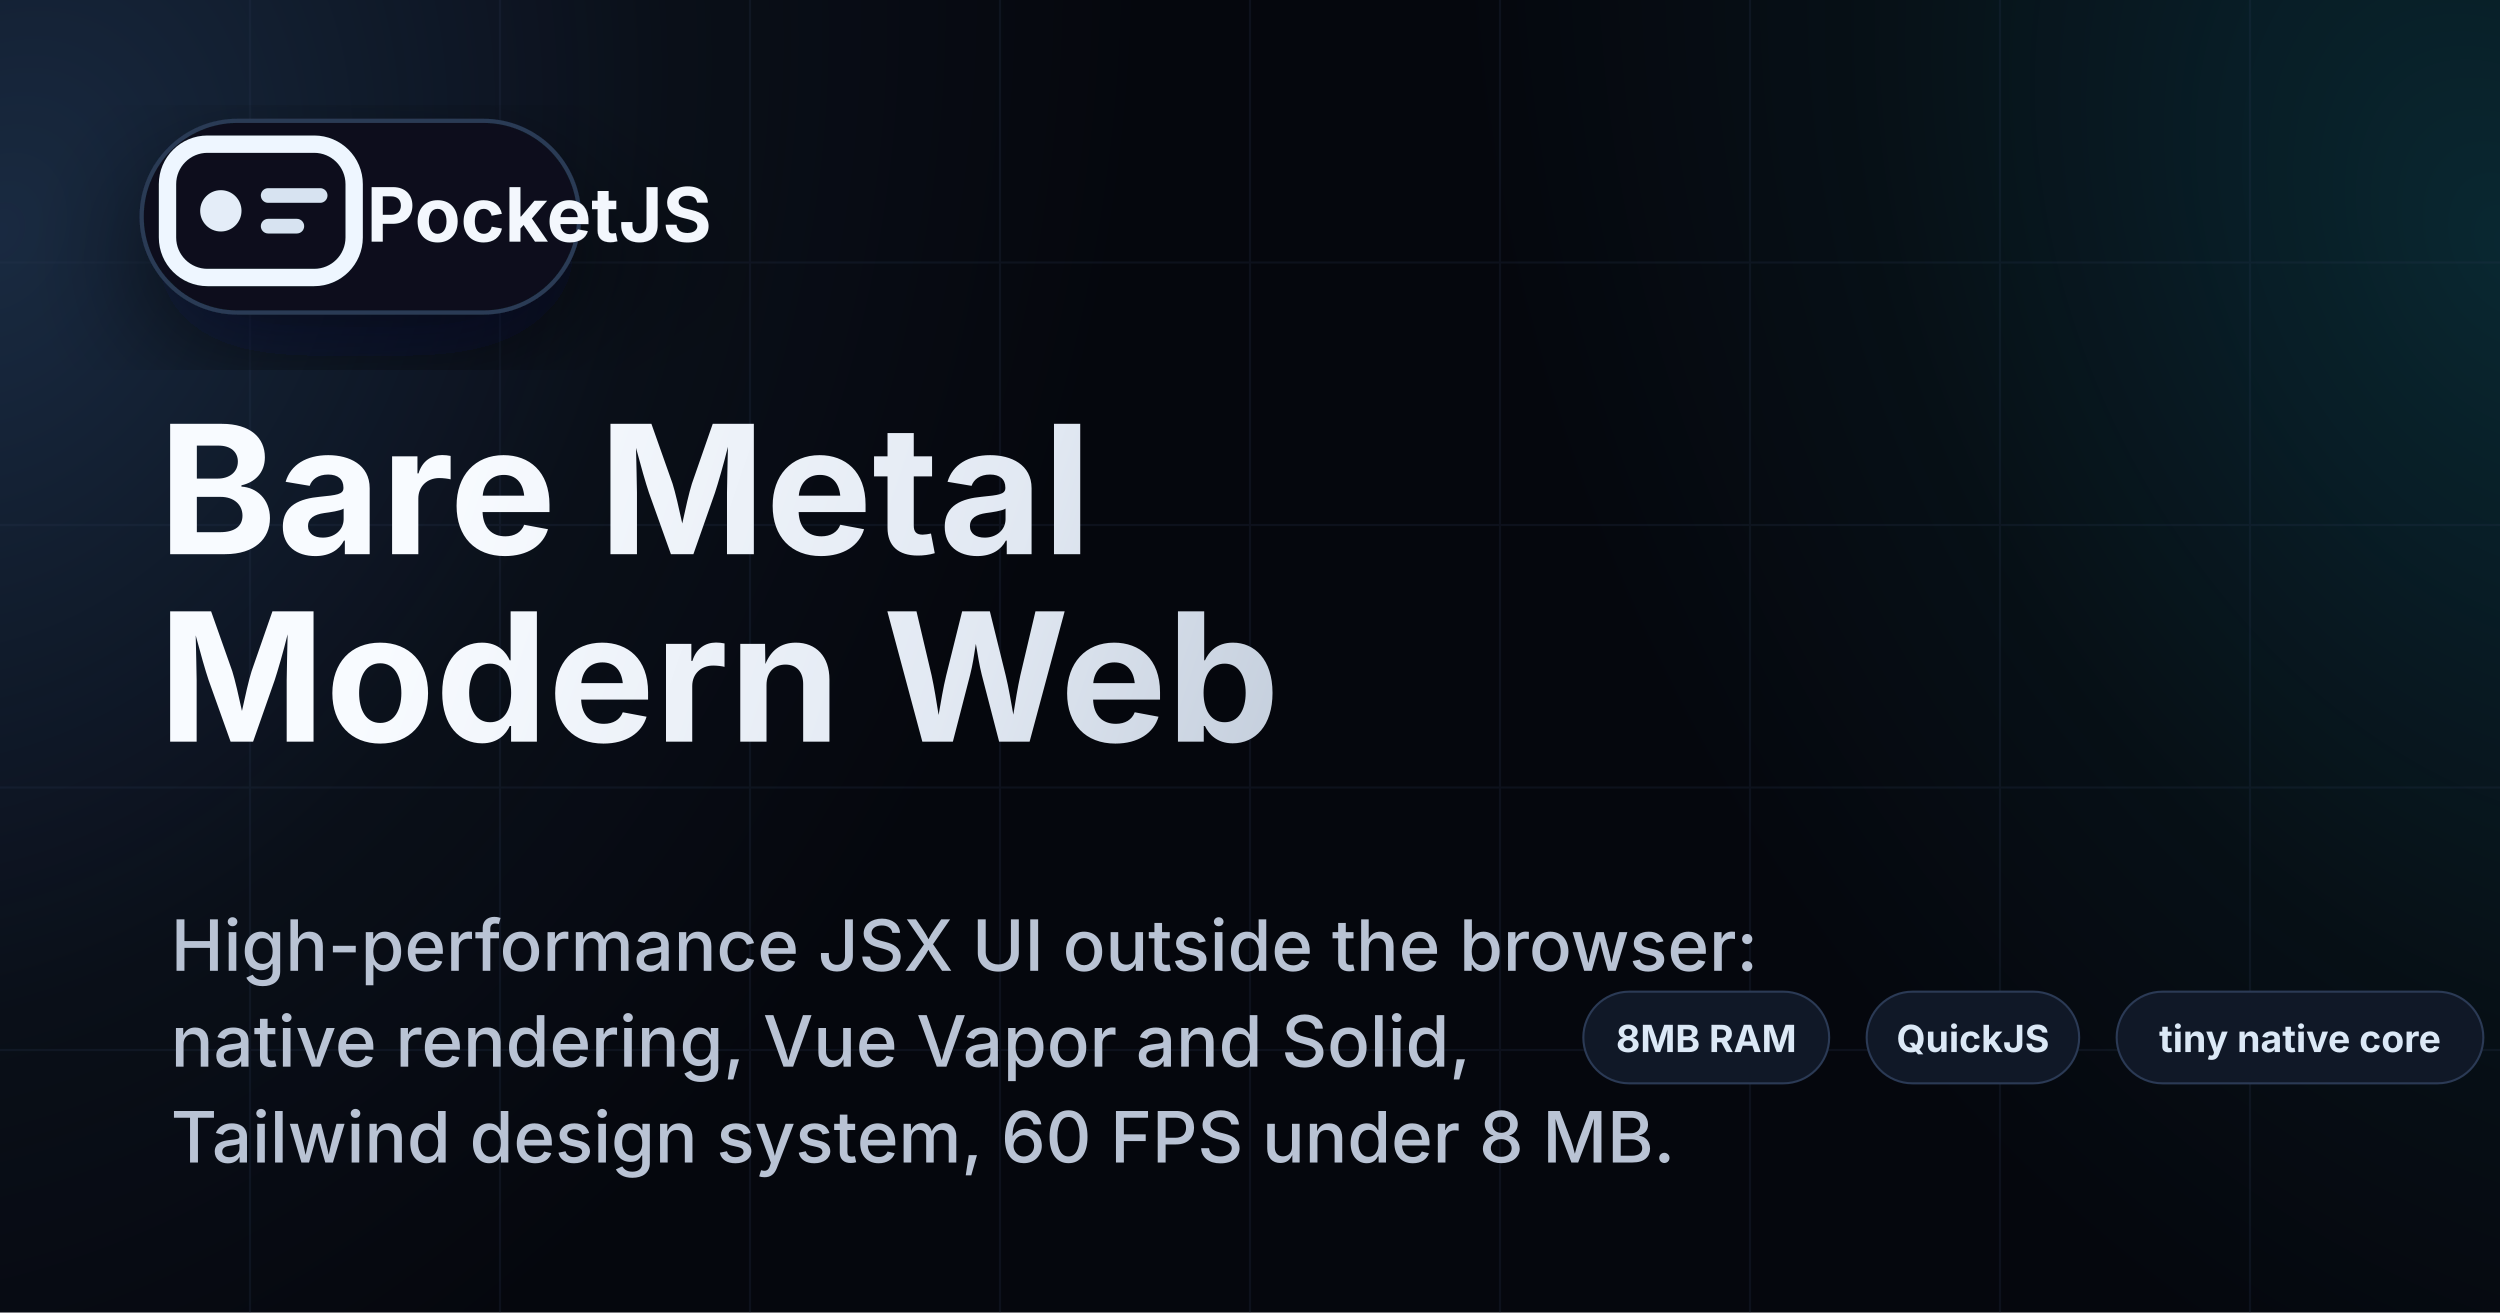
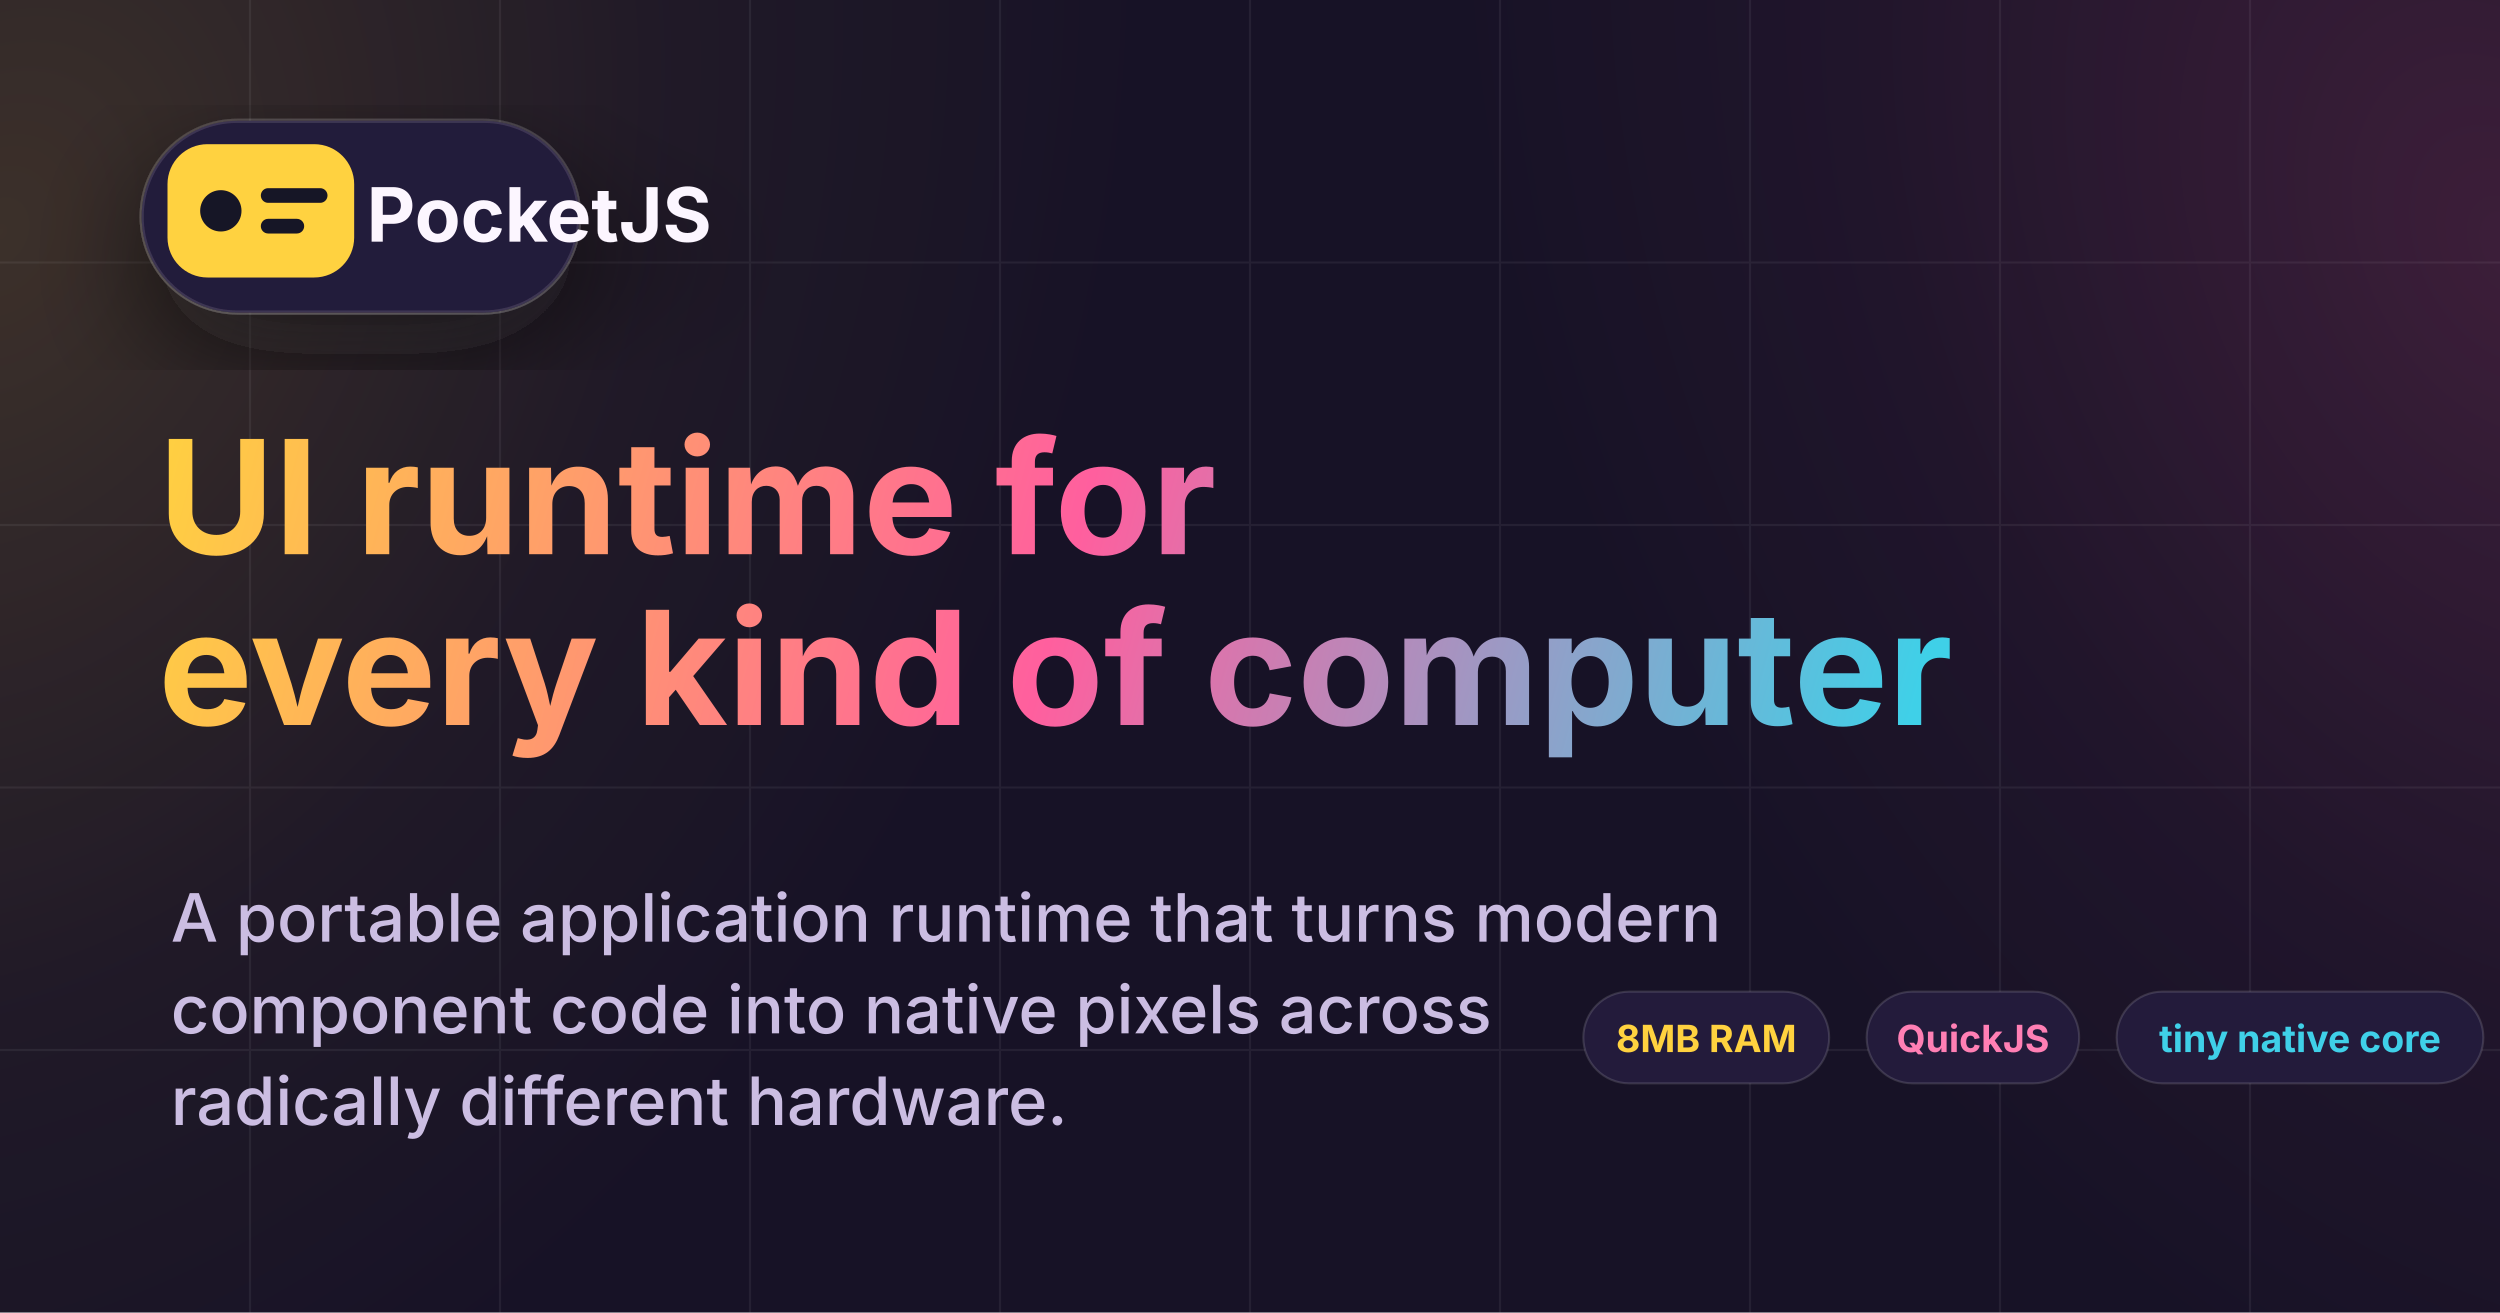
- <svg xmlns="http://www.w3.org/2000/svg" width="1200" height="630" viewBox="0 0 1200 630" role="img" aria-label="PocketJS - Bare Metal Modern Web">
+ <svg xmlns="http://www.w3.org/2000/svg" width="1200" height="630" viewBox="0 0 1200 630" role="img" aria-label="PocketJS - UI runtime for every kind of computer">
  <defs>
    <radialGradient id="og-left" cx="0" cy="0" r="1" gradientUnits="userSpaceOnUse" gradientTransform="translate(0 115) rotate(24) scale(520 680)">
-       <stop stop-color="#60a5fa" stop-opacity="0.22" />
-       <stop offset="0.58" stop-color="#60a5fa" stop-opacity="0.05" />
-       <stop offset="1" stop-color="#60a5fa" stop-opacity="0" />
+       <stop stop-color="#ffd23f" stop-opacity="0.16" />
+       <stop offset="0.58" stop-color="#ffd23f" stop-opacity="0.04" />
+       <stop offset="1" stop-color="#ffd23f" stop-opacity="0" />
    </radialGradient>
    <radialGradient id="og-right" cx="0" cy="0" r="1" gradientUnits="userSpaceOnUse" gradientTransform="translate(1200 120) rotate(154) scale(460 660)">
-       <stop stop-color="#22d3ee" stop-opacity="0.16" />
-       <stop offset="0.62" stop-color="#22d3ee" stop-opacity="0.04" />
-       <stop offset="1" stop-color="#22d3ee" stop-opacity="0" />
+       <stop stop-color="#ff5f9e" stop-opacity="0.16" />
+       <stop offset="0.62" stop-color="#ff5f9e" stop-opacity="0.04" />
+       <stop offset="1" stop-color="#ff5f9e" stop-opacity="0" />
    </radialGradient>
-     <linearGradient id="og-title" x1="220" y1="200" x2="840" y2="410" gradientUnits="userSpaceOnUse">
-       <stop stop-color="#f8fbff" />
-       <stop offset="0.42" stop-color="#e1e8f2" />
-       <stop offset="1" stop-color="#99a8bc" />
-     </linearGradient>
-     <linearGradient id="pj-edge" x1="88" y1="78" x2="168" y2="158" gradientUnits="userSpaceOnUse">
-       <stop stop-color="#eef6ff" />
-       <stop offset="0.38" stop-color="#b7c8e2" />
-       <stop offset="0.58" stop-color="#7487a0" />
-       <stop offset="0.78" stop-color="#aec0d6" />
-       <stop offset="1" stop-color="#dbe8f6" />
-     </linearGradient>
-     <linearGradient id="pj-lens" x1="104" y1="108" x2="128" y2="132" gradientUnits="userSpaceOnUse">
-       <stop stop-color="#e4edf8" />
-       <stop offset="0.55" stop-color="#a7b8cf" />
-       <stop offset="1" stop-color="#53677f" />
-     </linearGradient>
-     <linearGradient id="pj-bar" x1="140" y1="106" x2="174" y2="140" gradientUnits="userSpaceOnUse">
-       <stop stop-color="#d7e3f1" />
-       <stop offset="1" stop-color="#71849d" />
+     <linearGradient id="og-title" x1="76" y1="190" x2="900" y2="410" gradientUnits="userSpaceOnUse">
+       <stop stop-color="#ffd23f" />
+       <stop offset="0.52" stop-color="#ff5f9e" />
+       <stop offset="1" stop-color="#3fd0e8" />
    </linearGradient>
    <filter id="soft-shadow" x="-30%" y="-30%" width="160%" height="160%">
-       <feDropShadow dx="0" dy="20" stdDeviation="28" flood-color="#020617" flood-opacity="0.58" />
+       <feDropShadow dx="0" dy="20" stdDeviation="28" flood-color="#0e0919" flood-opacity="0.58" />
    </filter>
  </defs>
-   <rect width="1200" height="630" fill="#05070d" />
+   <rect width="1200" height="630" fill="#171226" />
  <rect width="1200" height="630" fill="url(#og-left)" />
  <rect width="1200" height="630" fill="url(#og-right)" />
-   <path d="M0 126H1200M0 252H1200M0 378H1200M0 504H1200M120 0V630M240 0V630M360 0V630M480 0V630M600 0V630M720 0V630M840 0V630M960 0V630M1080 0V630" stroke="#2b3a55" stroke-opacity="0.22" stroke-width="1" />
+   <path d="M0 126H1200M0 252H1200M0 378H1200M0 504H1200M120 0V630M240 0V630M360 0V630M480 0V630M600 0V630M720 0V630M840 0V630M960 0V630M1080 0V630" stroke="#ffffff" stroke-opacity="0.06" stroke-width="1" />
  <g filter="url(#soft-shadow)">
-     <rect x="68" y="58" width="210" height="92" rx="46" fill="#0b111d" stroke="#2b3a55" stroke-width="2" />
+     <rect x="68" y="58" width="210" height="92" rx="46" fill="#231b3b" stroke="#ffffff" stroke-opacity="0.12" stroke-width="2" />
    <g transform="translate(74 50) scale(3.2)">
-       <rect x="2" y="6" width="28" height="20" rx="6" fill="none" stroke="url(#pj-edge)" stroke-width="2.6" stroke-linejoin="round" />
-       <circle cx="10" cy="16" r="3.1" fill="url(#pj-lens)" />
-       <rect x="16" y="12.6" width="10" height="2.2" rx="1.1" fill="url(#pj-bar)" />
-       <rect x="16" y="17.2" width="6.5" height="2.2" rx="1.1" fill="url(#pj-bar)" />
+       <rect x="2" y="6" width="28" height="20" rx="6" fill="#ffd23f" />
+       <circle cx="10" cy="16" r="3.1" fill="#171226" />
+       <rect x="16" y="12.6" width="10" height="2.2" rx="1.1" fill="#171226" />
+       <rect x="16" y="17.2" width="6.5" height="2.2" rx="1.1" fill="#171226" />
    </g>
-     <text x="176" y="116" fill="#f3f7fd" font-family="Inter, -apple-system, BlinkMacSystemFont, Segoe UI, sans-serif" font-size="36" font-weight="700">PocketJS</text>
+     <text x="176" y="116" fill="#fcf6ff" font-family="Inter, -apple-system, BlinkMacSystemFont, Segoe UI, sans-serif" font-size="36" font-weight="700">PocketJS</text>
  </g>
-   <text x="76" y="266" fill="url(#og-title)" font-family="Inter, -apple-system, BlinkMacSystemFont, Segoe UI, sans-serif" font-size="86" font-weight="700" letter-spacing="0">
-     <tspan x="76" dy="0">Bare Metal</tspan>
-     <tspan x="76" dy="90">Modern Web</tspan>
+   <text x="76" y="266" fill="url(#og-title)" font-family="Inter, -apple-system, BlinkMacSystemFont, Segoe UI, sans-serif" font-size="76" font-weight="700" letter-spacing="0">
+     <tspan x="76" dy="0">UI runtime for</tspan>
+     <tspan x="76" dy="82">every kind of computer</tspan>
  </text>
-   <text x="82" y="466" fill="#b9c3d4" font-family="Inter, -apple-system, BlinkMacSystemFont, Segoe UI, sans-serif" font-size="34" font-weight="500" letter-spacing="0">
-     <tspan x="82" dy="0">High-performance JSX UI outside the browser:</tspan>
-     <tspan x="82" dy="46">native rendering, Vue Vapor and Solid,</tspan>
-     <tspan x="82" dy="46">Tailwind design system, 60 FPS under 8 MB.</tspan>
+   <text x="82" y="452" fill="#cbbde2" font-family="Inter, -apple-system, BlinkMacSystemFont, Segoe UI, sans-serif" font-size="32" font-weight="500" letter-spacing="0">
+     <tspan x="82" dy="0">A portable application runtime that turns modern</tspan>
+     <tspan x="82" dy="44">component code into native pixels across</tspan>
+     <tspan x="82" dy="44">radically different hardware.</tspan>
  </text>
  <g transform="translate(760 476)">
-     <rect x="0" y="0" width="118" height="44" rx="22" fill="#101827" stroke="#2b3a55" />
-     <text x="59" y="29" text-anchor="middle" fill="#dbe8f6" font-family="Inter, -apple-system, BlinkMacSystemFont, Segoe UI, sans-serif" font-size="18" font-weight="700">8MB RAM</text>
-     <rect x="136" y="0" width="102" height="44" rx="22" fill="#101827" stroke="#2b3a55" />
-     <text x="187" y="29" text-anchor="middle" fill="#dbe8f6" font-family="Inter, -apple-system, BlinkMacSystemFont, Segoe UI, sans-serif" font-size="18" font-weight="700">QuickJS</text>
-     <rect x="256" y="0" width="176" height="44" rx="22" fill="#101827" stroke="#2b3a55" />
-     <text x="344" y="29" text-anchor="middle" fill="#dbe8f6" font-family="Inter, -apple-system, BlinkMacSystemFont, Segoe UI, sans-serif" font-size="18" font-weight="700">tiny native core</text>
+     <rect x="0" y="0" width="118" height="44" rx="22" fill="#231b3b" stroke="#ffffff" stroke-opacity="0.14" />
+     <text x="59" y="29" text-anchor="middle" fill="#ffd23f" font-family="Inter, -apple-system, BlinkMacSystemFont, Segoe UI, sans-serif" font-size="18" font-weight="700">8MB RAM</text>
+     <rect x="136" y="0" width="102" height="44" rx="22" fill="#231b3b" stroke="#ffffff" stroke-opacity="0.14" />
+     <text x="187" y="29" text-anchor="middle" fill="#ff7fb4" font-family="Inter, -apple-system, BlinkMacSystemFont, Segoe UI, sans-serif" font-size="18" font-weight="700">QuickJS</text>
+     <rect x="256" y="0" width="176" height="44" rx="22" fill="#231b3b" stroke="#ffffff" stroke-opacity="0.14" />
+     <text x="344" y="29" text-anchor="middle" fill="#3fd0e8" font-family="Inter, -apple-system, BlinkMacSystemFont, Segoe UI, sans-serif" font-size="18" font-weight="700">tiny native core</text>
  </g>
</svg>
